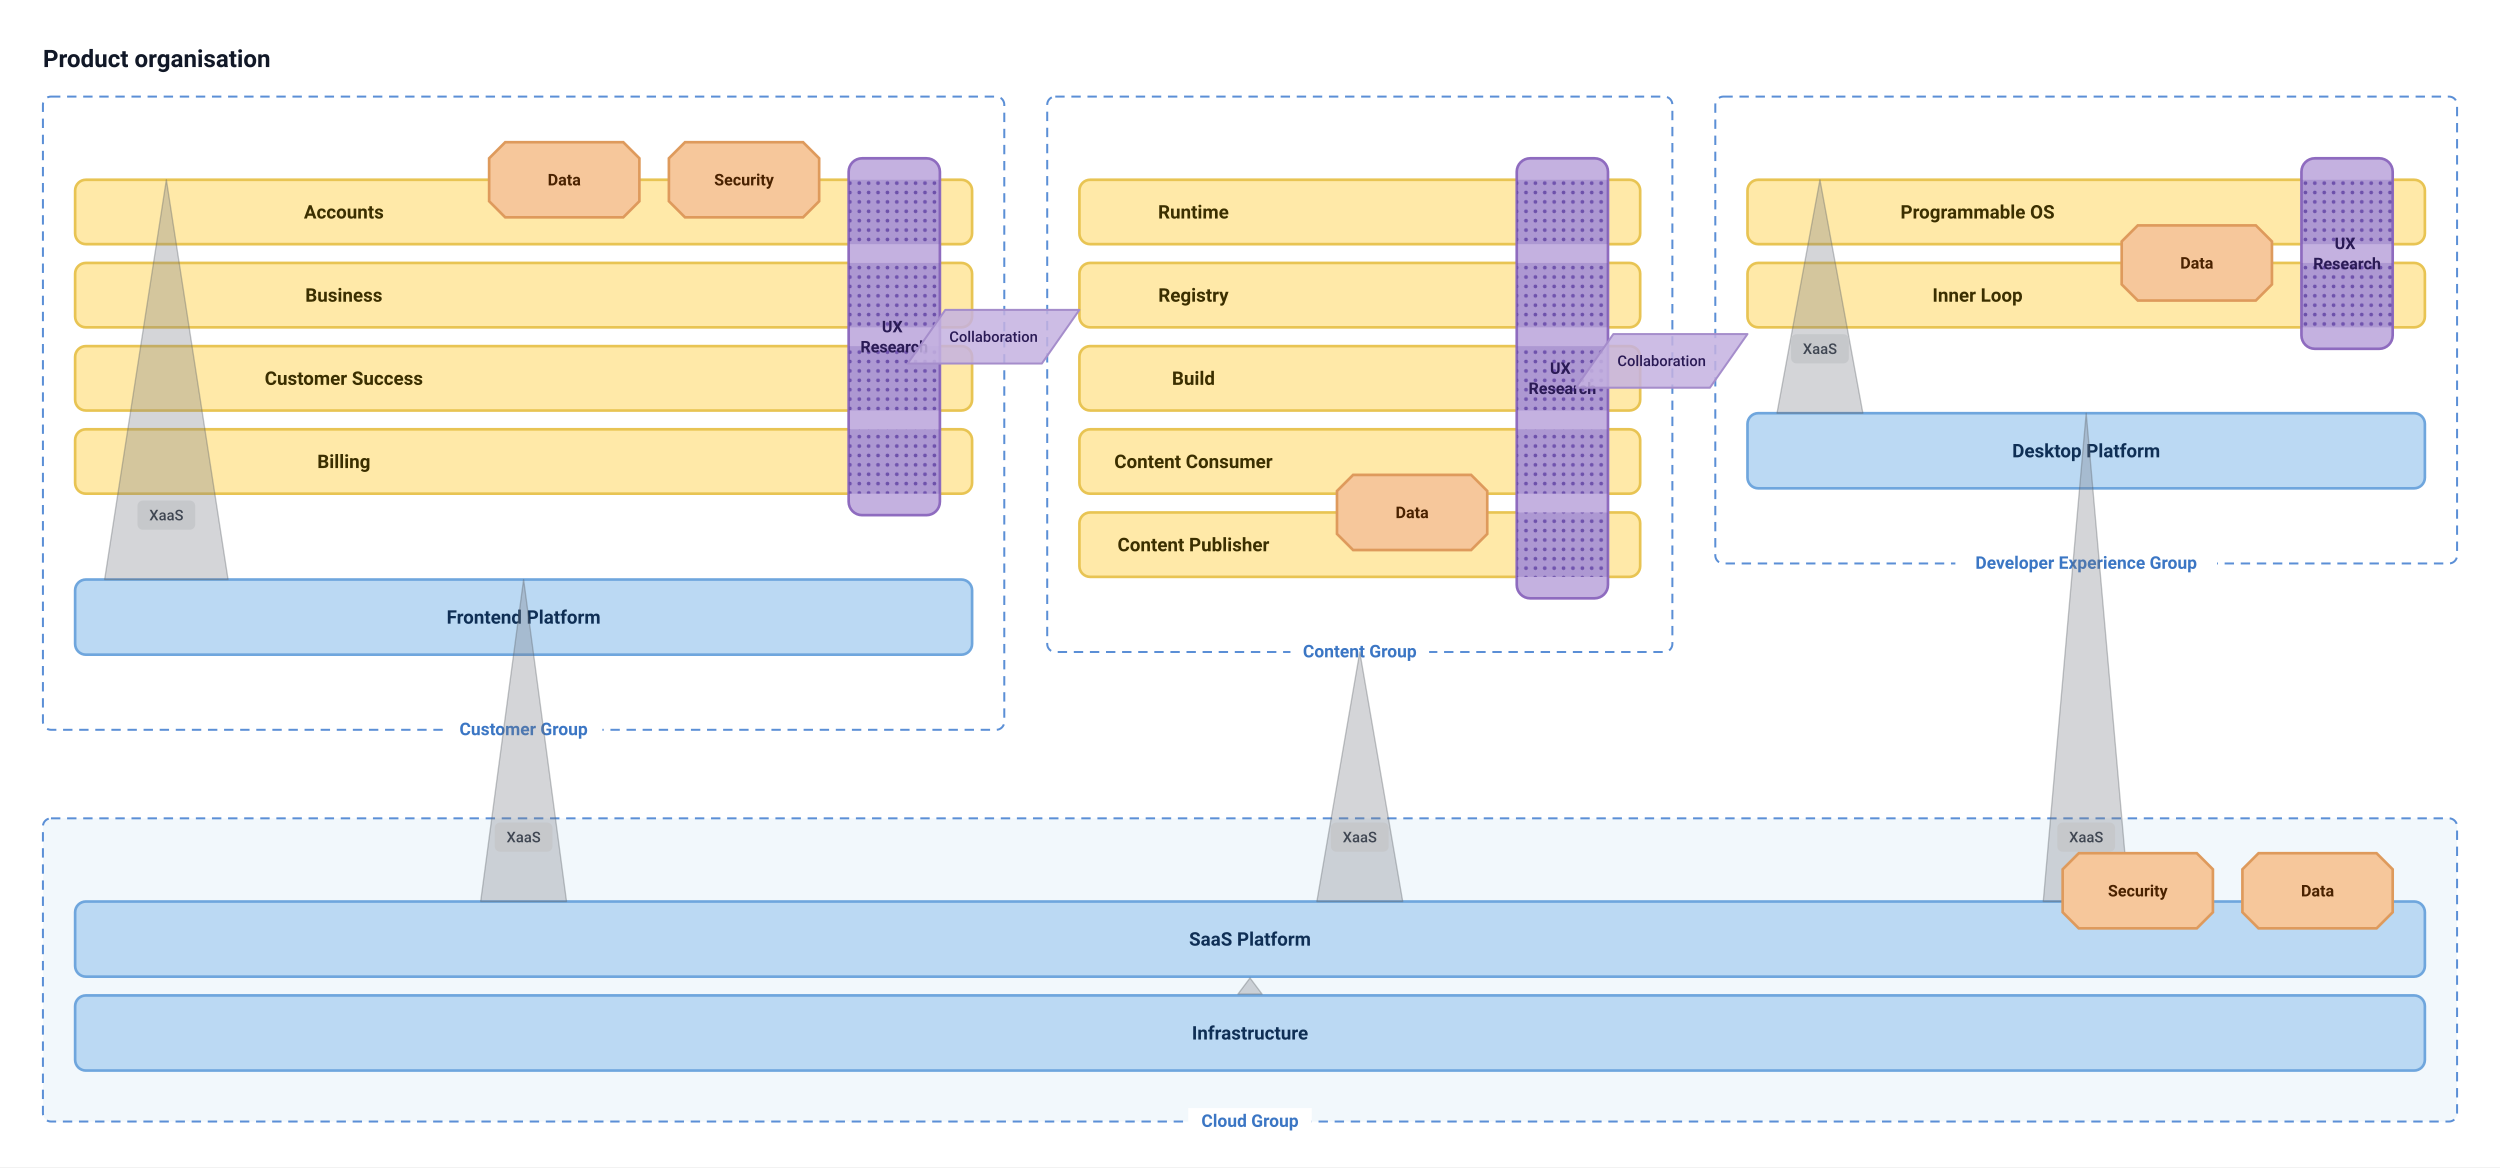
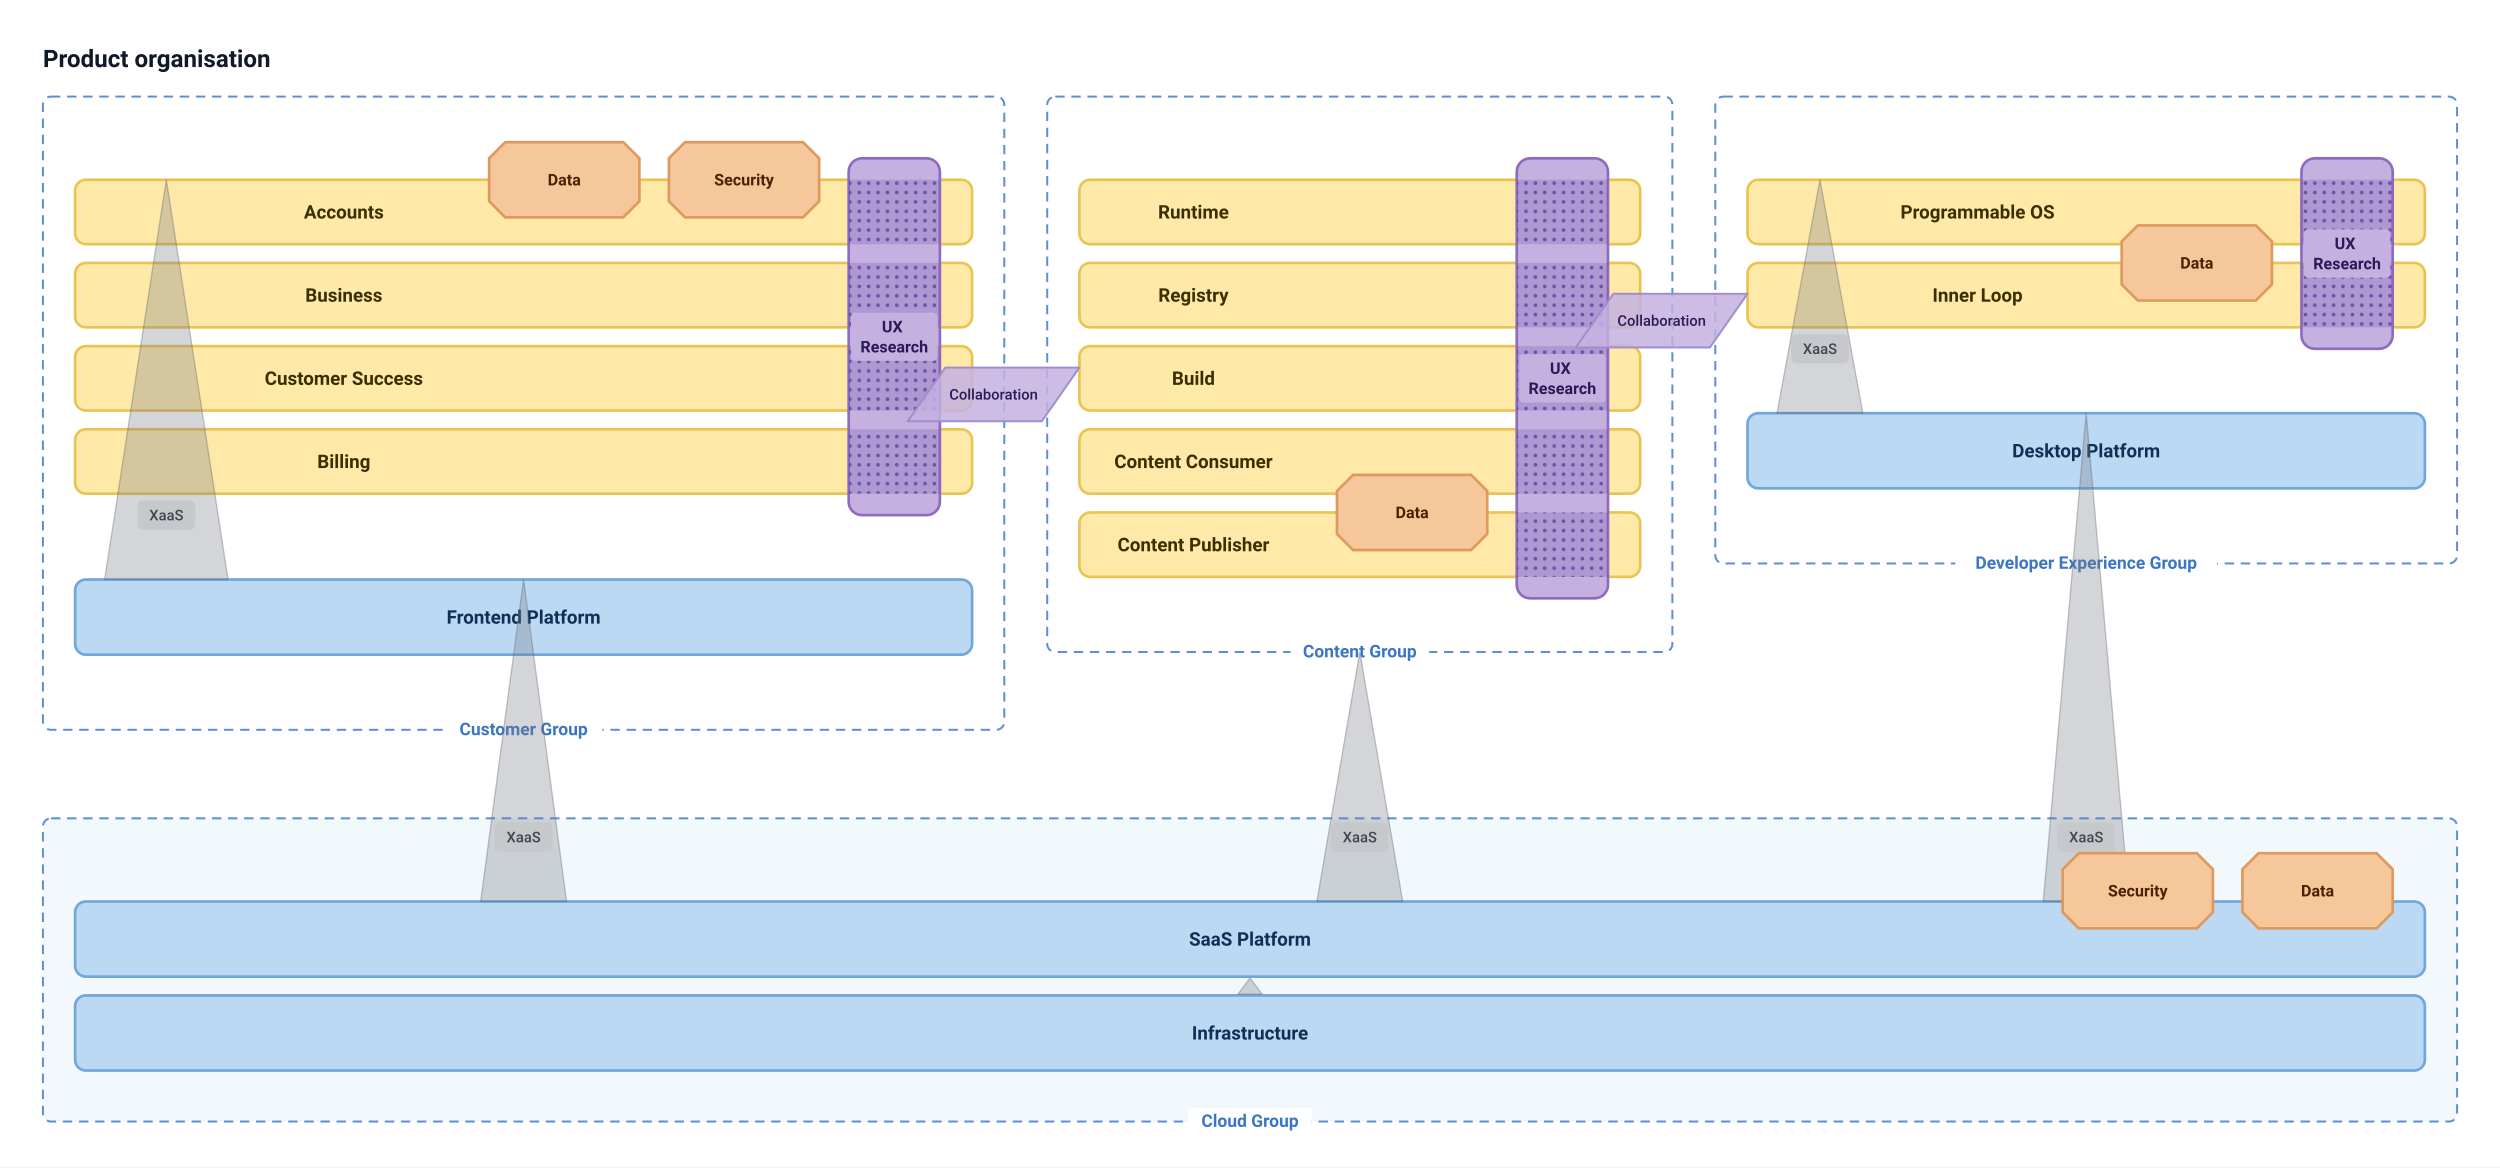
<svg xmlns="http://www.w3.org/2000/svg" width="1863.52" height="870" viewBox="0 0 1863.52 870" font-family="system-ui, -apple-system, &quot;Segoe UI&quot;, Roboto, Helvetica, Arial, sans-serif" role="img" aria-label="Product organisation" data-teamtopo="0.1.0">
  <defs>
    <pattern id="tt-dots" patternUnits="userSpaceOnUse" width="7" height="7">
      <rect width="7" height="7" fill="rgba(107,79,168,0.25)" />
      <circle cx="3.5" cy="3.5" r="1.4" fill="#6B4FA8" />
    </pattern>
  </defs>
  <rect width="1863.52" height="870" fill="#ffffff" class="tt-bg" />
  <text x="32" y="50" font-size="18" font-weight="700" fill="#111827">Product organisation</text>
  <g class="tt-frames">
    <g class="tt-frame tt-group" data-id="customer">
      <rect x="32" y="72" width="716.6" height="472" rx="6" fill="none" stroke="#5B8FD6" stroke-width="1.5" stroke-dasharray="7 5" />
      <rect x="331.6" y="534" width="117.4" height="20" fill="#ffffff" />
      <text x="390.3" y="548" text-anchor="middle" font-size="13" font-weight="600" fill="#3b76c4">Customer Group</text>
    </g>
    <g class="tt-frame tt-group" data-id="content">
      <rect x="780.6" y="72" width="466" height="414" rx="6" fill="none" stroke="#5B8FD6" stroke-width="1.5" stroke-dasharray="7 5" />
      <rect x="961.92" y="476" width="103.36" height="20" fill="#ffffff" />
      <text x="1013.6" y="490" text-anchor="middle" font-size="13" font-weight="600" fill="#3b76c4">Content Group</text>
    </g>
    <g class="tt-frame tt-group" data-id="devexp">
      <rect x="1278.6" y="72" width="552.92" height="348" rx="6" fill="none" stroke="#5B8FD6" stroke-width="1.5" stroke-dasharray="7 5" />
      <rect x="1457.555" y="410" width="195.01" height="20" fill="#ffffff" />
      <text x="1555.06" y="424" text-anchor="middle" font-size="13" font-weight="600" fill="#3b76c4">Developer Experience Group</text>
    </g>
    <g class="tt-frame tt-platform" data-id="cloud">
      <rect x="32" y="610" width="1799.52" height="226" rx="6" fill="rgba(187,217,243,0.18)" stroke="#5B8FD6" stroke-width="1.5" stroke-dasharray="7 5" />
      <rect x="885.735" y="826" width="92.05" height="20" fill="#ffffff" />
      <text x="931.76" y="840" text-anchor="middle" font-size="13" font-weight="600" fill="#3b76c4">Cloud Group</text>
    </g>
  </g>
  <g class="tt-lanes">
    <g class="tt-node tt-platform" data-id="frontend">
      <rect x="56" y="432" width="668.6" height="56" rx="8" fill="#BBD9F3" stroke="#6FA6DD" stroke-width="2" />
      <text x="390.3" y="464.9" text-anchor="middle" font-size="14" fill="#0f2f55" font-weight="600">
        <tspan x="390.3" dy="0">Frontend Platform</tspan>
      </text>
    </g>
    <g class="tt-node tt-platform" data-id="desktop">
      <rect x="1302.6" y="308" width="504.92" height="56" rx="8" fill="#BBD9F3" stroke="#6FA6DD" stroke-width="2" />
      <text x="1555.06" y="340.9" text-anchor="middle" font-size="14" fill="#0f2f55" font-weight="600">
        <tspan x="1555.06" dy="0">Desktop Platform</tspan>
      </text>
    </g>
    <g class="tt-node tt-platform" data-id="saas">
      <rect x="56" y="672" width="1751.52" height="56" rx="8" fill="#BBD9F3" stroke="#6FA6DD" stroke-width="2" />
      <text x="931.76" y="704.9" text-anchor="middle" font-size="14" fill="#0f2f55" font-weight="600">
        <tspan x="931.76" dy="0">SaaS Platform</tspan>
      </text>
    </g>
    <g class="tt-node tt-platform" data-id="infra">
      <rect x="56" y="742" width="1751.52" height="56" rx="8" fill="#BBD9F3" stroke="#6FA6DD" stroke-width="2" />
      <text x="931.76" y="774.9" text-anchor="middle" font-size="14" fill="#0f2f55" font-weight="600">
        <tspan x="931.76" dy="0">Infrastructure</tspan>
      </text>
    </g>
    <g class="tt-node tt-stream" data-id="accounts">
      <rect x="56" y="134" width="668.6" height="48" rx="8" fill="#FFE9A8" stroke="#E8C453" stroke-width="2" />
      <text x="256.3" y="162.9" text-anchor="middle" font-size="14" fill="#3b2f00" font-weight="600">
        <tspan x="256.3" dy="0">Accounts</tspan>
      </text>
    </g>
    <g class="tt-node tt-stream" data-id="business">
      <rect x="56" y="196" width="668.6" height="48" rx="8" fill="#FFE9A8" stroke="#E8C453" stroke-width="2" />
      <text x="256.3" y="224.9" text-anchor="middle" font-size="14" fill="#3b2f00" font-weight="600">
        <tspan x="256.3" dy="0">Business</tspan>
      </text>
    </g>
    <g class="tt-node tt-stream" data-id="success">
      <rect x="56" y="258" width="668.6" height="48" rx="8" fill="#FFE9A8" stroke="#E8C453" stroke-width="2" />
      <text x="256.3" y="286.9" text-anchor="middle" font-size="14" fill="#3b2f00" font-weight="600">
        <tspan x="256.3" dy="0">Customer Success</tspan>
      </text>
    </g>
    <g class="tt-node tt-stream" data-id="billing">
      <rect x="56" y="320" width="668.6" height="48" rx="8" fill="#FFE9A8" stroke="#E8C453" stroke-width="2" />
      <text x="256.3" y="348.9" text-anchor="middle" font-size="14" fill="#3b2f00" font-weight="600">
        <tspan x="256.3" dy="0">Billing</tspan>
      </text>
    </g>
    <g class="tt-node tt-stream" data-id="runtime">
      <rect x="804.6" y="134" width="418" height="48" rx="8" fill="#FFE9A8" stroke="#E8C453" stroke-width="2" />
      <text x="889.6" y="162.9" text-anchor="middle" font-size="14" fill="#3b2f00" font-weight="600">
        <tspan x="889.6" dy="0">Runtime</tspan>
      </text>
    </g>
    <g class="tt-node tt-stream" data-id="registry">
      <rect x="804.6" y="196" width="418" height="48" rx="8" fill="#FFE9A8" stroke="#E8C453" stroke-width="2" />
      <text x="889.6" y="224.9" text-anchor="middle" font-size="14" fill="#3b2f00" font-weight="600">
        <tspan x="889.6" dy="0">Registry</tspan>
      </text>
    </g>
    <g class="tt-node tt-stream" data-id="build">
      <rect x="804.6" y="258" width="418" height="48" rx="8" fill="#FFE9A8" stroke="#E8C453" stroke-width="2" />
      <text x="889.6" y="286.9" text-anchor="middle" font-size="14" fill="#3b2f00" font-weight="600">
        <tspan x="889.6" dy="0">Build</tspan>
      </text>
    </g>
    <g class="tt-node tt-stream" data-id="consumer">
      <rect x="804.6" y="320" width="418" height="48" rx="8" fill="#FFE9A8" stroke="#E8C453" stroke-width="2" />
      <text x="889.6" y="348.9" text-anchor="middle" font-size="14" fill="#3b2f00" font-weight="600">
        <tspan x="889.6" dy="0">Content Consumer</tspan>
      </text>
    </g>
    <g class="tt-node tt-stream" data-id="publisher">
      <rect x="804.6" y="382" width="418" height="48" rx="8" fill="#FFE9A8" stroke="#E8C453" stroke-width="2" />
      <text x="889.6" y="410.9" text-anchor="middle" font-size="14" fill="#3b2f00" font-weight="600">
        <tspan x="889.6" dy="0">Content Publisher</tspan>
      </text>
    </g>
    <g class="tt-node tt-stream" data-id="pos">
      <rect x="1302.6" y="134" width="504.92" height="48" rx="8" fill="#FFE9A8" stroke="#E8C453" stroke-width="2" />
      <text x="1474.06" y="162.9" text-anchor="middle" font-size="14" fill="#3b2f00" font-weight="600">
        <tspan x="1474.06" dy="0">Programmable OS</tspan>
      </text>
    </g>
    <g class="tt-node tt-stream" data-id="inner">
      <rect x="1302.6" y="196" width="504.92" height="48" rx="8" fill="#FFE9A8" stroke="#E8C453" stroke-width="2" />
      <text x="1474.06" y="224.9" text-anchor="middle" font-size="14" fill="#3b2f00" font-weight="600">
        <tspan x="1474.06" dy="0">Inner Loop</tspan>
      </text>
    </g>
  </g>
  <g class="tt-xaas">
    <g class="tt-edge tt-xaas">
      <polygon points="170,432 78,432 124,134" fill="rgba(120,124,132,0.32)" stroke="rgba(90,94,102,0.35)" stroke-width="1" stroke-linejoin="round" />
      <g class="tt-edge-label">
        <rect x="102.47" y="373.125" width="43.06" height="21.75" rx="4" fill="#c6c8cb" />
        <text x="124" y="387.85" text-anchor="middle" font-size="11" font-weight="500" fill="#3f4652">
          <tspan x="124" dy="0">XaaS</tspan>
        </text>
      </g>
    </g>
    <g class="tt-edge tt-xaas">
      <polygon points="1388.6,308 1324.6,308 1356.6,134" fill="rgba(120,124,132,0.32)" stroke="rgba(90,94,102,0.35)" stroke-width="1" stroke-linejoin="round" />
      <g class="tt-edge-label">
        <rect x="1335.07" y="249.125" width="43.06" height="21.75" rx="4" fill="#c6c8cb" />
        <text x="1356.6" y="263.85" text-anchor="middle" font-size="11" font-weight="500" fill="#3f4652">
          <tspan x="1356.6" dy="0">XaaS</tspan>
        </text>
      </g>
    </g>
    <g class="tt-edge tt-xaas">
      <polygon points="922.76,741 940.76,741 931.76,729" fill="rgba(120,124,132,0.32)" stroke="rgba(90,94,102,0.35)" stroke-width="1" stroke-linejoin="round" />
    </g>
    <g class="tt-edge tt-xaas">
      <polygon points="422.3,672 358.3,672 390.3,432" fill="rgba(120,124,132,0.32)" stroke="rgba(90,94,102,0.35)" stroke-width="1" stroke-linejoin="round" />
      <g class="tt-edge-label">
        <rect x="368.77" y="613.125" width="43.06" height="21.75" rx="4" fill="#c6c8cb" />
        <text x="390.3" y="627.85" text-anchor="middle" font-size="11" font-weight="500" fill="#3f4652">
          <tspan x="390.3" dy="0">XaaS</tspan>
        </text>
      </g>
    </g>
    <g class="tt-edge tt-xaas">
      <polygon points="1587.06,672 1523.06,672 1555.06,308" fill="rgba(120,124,132,0.32)" stroke="rgba(90,94,102,0.35)" stroke-width="1" stroke-linejoin="round" />
      <g class="tt-edge-label">
        <rect x="1533.53" y="613.125" width="43.06" height="21.75" rx="4" fill="#c6c8cb" />
        <text x="1555.06" y="627.85" text-anchor="middle" font-size="11" font-weight="500" fill="#3f4652">
          <tspan x="1555.06" dy="0">XaaS</tspan>
        </text>
      </g>
    </g>
    <g class="tt-edge tt-xaas">
      <polygon points="1045.6,672 981.6,672 1013.6,486" fill="rgba(120,124,132,0.32)" stroke="rgba(90,94,102,0.35)" stroke-width="1" stroke-linejoin="round" />
      <g class="tt-edge-label">
        <rect x="992.07" y="613.125" width="43.06" height="21.75" rx="4" fill="#c6c8cb" />
        <text x="1013.6" y="627.85" text-anchor="middle" font-size="11" font-weight="500" fill="#3f4652">
          <tspan x="1013.6" dy="0">XaaS</tspan>
        </text>
      </g>
    </g>
  </g>
  <g class="tt-overlays">
    <g class="tt-node tt-subsystem" data-id="data1">
      <path d="M376.6,106 H464.6 L476.6,118 V150 L464.6,162 H376.6 L364.6,150 V118 Z" fill="#F6C79B" stroke="#DE9A5C" stroke-width="2" />
      <text x="420.6" y="138.2" text-anchor="middle" font-size="12" fill="#4a2200" font-weight="600">
        <tspan x="420.6" dy="0">Data</tspan>
      </text>
    </g>
    <g class="tt-node tt-subsystem" data-id="sec1">
      <path d="M510.6,106 H598.6 L610.6,118 V150 L598.6,162 H510.6 L498.6,150 V118 Z" fill="#F6C79B" stroke="#DE9A5C" stroke-width="2" />
      <text x="554.6" y="138.2" text-anchor="middle" font-size="12" fill="#4a2200" font-weight="600">
        <tspan x="554.6" dy="0">Security</tspan>
      </text>
    </g>
    <g class="tt-node tt-subsystem" data-id="data2">
      <path d="M1008.6,354 H1096.6 L1108.6,366 V398 L1096.6,410 H1008.6 L996.6,398 V366 Z" fill="#F6C79B" stroke="#DE9A5C" stroke-width="2" />
      <text x="1052.6" y="386.2" text-anchor="middle" font-size="12" fill="#4a2200" font-weight="600">
        <tspan x="1052.6" dy="0">Data</tspan>
      </text>
    </g>
    <g class="tt-node tt-subsystem" data-id="data3">
      <path d="M1593.52,168 H1681.52 L1693.52,180 V212 L1681.52,224 H1593.52 L1581.52,212 V180 Z" fill="#F6C79B" stroke="#DE9A5C" stroke-width="2" />
      <text x="1637.52" y="200.2" text-anchor="middle" font-size="12" fill="#4a2200" font-weight="600">
        <tspan x="1637.52" dy="0">Data</tspan>
      </text>
    </g>
    <g class="tt-node tt-subsystem" data-id="sec2">
      <path d="M1549.52,636 H1637.52 L1649.52,648 V680 L1637.52,692 H1549.52 L1537.52,680 V648 Z" fill="#F6C79B" stroke="#DE9A5C" stroke-width="2" />
      <text x="1593.52" y="668.2" text-anchor="middle" font-size="12" fill="#4a2200" font-weight="600">
        <tspan x="1593.52" dy="0">Security</tspan>
      </text>
    </g>
    <g class="tt-node tt-subsystem" data-id="data4">
      <path d="M1683.52,636 H1771.52 L1783.52,648 V680 L1771.52,692 H1683.52 L1671.52,680 V648 Z" fill="#F6C79B" stroke="#DE9A5C" stroke-width="2" />
      <text x="1727.52" y="668.2" text-anchor="middle" font-size="12" fill="#4a2200" font-weight="600">
        <tspan x="1727.52" dy="0">Data</tspan>
      </text>
    </g>
    <g class="tt-node tt-enabling" data-id="ux1">
      <rect x="632.6" y="118" width="68" height="266" rx="10" fill="#C4B1E0" stroke="#8E6BBF" stroke-width="2" />
    </g>
    <g class="tt-node tt-enabling" data-id="ux2">
      <rect x="1130.6" y="118" width="68" height="328" rx="10" fill="#C4B1E0" stroke="#8E6BBF" stroke-width="2" />
    </g>
    <g class="tt-node tt-enabling" data-id="ux3">
      <rect x="1715.52" y="118" width="68" height="142" rx="10" fill="#C4B1E0" stroke="#8E6BBF" stroke-width="2" />
    </g>
  </g>
  <g class="tt-facilitating">
    <g class="tt-edge tt-facilitating">
      <rect x="632.6" y="134" width="68" height="48" fill="url(#tt-dots)" />
    </g>
    <g class="tt-edge tt-facilitating">
      <rect x="632.6" y="196" width="68" height="48" fill="url(#tt-dots)" />
    </g>
    <g class="tt-edge tt-facilitating">
      <rect x="632.6" y="258" width="68" height="48" fill="url(#tt-dots)" />
    </g>
    <g class="tt-edge tt-facilitating">
      <rect x="632.6" y="320" width="68" height="48" fill="url(#tt-dots)" />
    </g>
    <g class="tt-edge tt-facilitating">
      <rect x="1130.6" y="134" width="68" height="48" fill="url(#tt-dots)" />
    </g>
    <g class="tt-edge tt-facilitating">
      <rect x="1130.6" y="196" width="68" height="48" fill="url(#tt-dots)" />
    </g>
    <g class="tt-edge tt-facilitating">
      <rect x="1130.6" y="258" width="68" height="48" fill="url(#tt-dots)" />
    </g>
    <g class="tt-edge tt-facilitating">
      <rect x="1130.6" y="320" width="68" height="48" fill="url(#tt-dots)" />
    </g>
    <g class="tt-edge tt-facilitating">
      <rect x="1130.6" y="382" width="68" height="48" fill="url(#tt-dots)" />
    </g>
    <g class="tt-edge tt-facilitating">
      <rect x="1715.52" y="134" width="68" height="48" fill="url(#tt-dots)" />
    </g>
    <g class="tt-edge tt-facilitating">
      <rect x="1715.52" y="196" width="68" height="48" fill="url(#tt-dots)" />
    </g>
  </g>
  <g class="tt-overlay-labels">
    <g class="tt-node tt-enabling" data-id="ux1">
+       <rect x="634.42" y="233" width="64.36" height="36" rx="3" fill="#C4B1E0" />
      <text x="666.6" y="247.7" text-anchor="middle" font-size="12" fill="#2a1a55" font-weight="600">
        <tspan x="666.6" dy="0">UX</tspan>
        <tspan x="666.6" dy="15">Research</tspan>
      </text>
    </g>
    <g class="tt-node tt-enabling" data-id="ux2">
+       <rect x="1132.42" y="264" width="64.36" height="36" rx="3" fill="#C4B1E0" />
      <text x="1164.6" y="278.7" text-anchor="middle" font-size="12" fill="#2a1a55" font-weight="600">
        <tspan x="1164.6" dy="0">UX</tspan>
        <tspan x="1164.6" dy="15">Research</tspan>
      </text>
    </g>
    <g class="tt-node tt-enabling" data-id="ux3">
+       <rect x="1717.34" y="171" width="64.36" height="36" rx="3" fill="#C4B1E0" />
      <text x="1749.52" y="185.7" text-anchor="middle" font-size="12" fill="#2a1a55" font-weight="600">
        <tspan x="1749.52" dy="0">UX</tspan>
        <tspan x="1749.52" dy="15">Research</tspan>
      </text>
    </g>
  </g>
  <g class="tt-collaboration">
    <g class="tt-edge tt-collaboration">
-       <polygon points="704.62,231 804.58,231 776.58,271 676.62,271" fill="rgba(196,177,224,0.85)" stroke="#A58DCB" stroke-width="1.5" stroke-linejoin="round" />
-       <text x="740.6" y="254.85" text-anchor="middle" font-size="11" font-weight="500" fill="#2a1a55">
+       <polygon points="704.62,274 804.58,274 776.58,314 676.62,314" fill="rgba(196,177,224,0.85)" stroke="#A58DCB" stroke-width="1.5" stroke-linejoin="round" />
+       <text x="740.6" y="297.85" text-anchor="middle" font-size="11" font-weight="500" fill="#2a1a55">
        <tspan x="740.6" dy="0">Collaboration</tspan>
      </text>
    </g>
    <g class="tt-edge tt-collaboration">
-       <polygon points="1202.62,249 1302.58,249 1274.58,289 1174.62,289" fill="rgba(196,177,224,0.85)" stroke="#A58DCB" stroke-width="1.5" stroke-linejoin="round" />
-       <text x="1238.6" y="272.85" text-anchor="middle" font-size="11" font-weight="500" fill="#2a1a55">
+       <polygon points="1202.62,219 1302.58,219 1274.58,259 1174.62,259" fill="rgba(196,177,224,0.85)" stroke="#A58DCB" stroke-width="1.5" stroke-linejoin="round" />
+       <text x="1238.6" y="242.85" text-anchor="middle" font-size="11" font-weight="500" fill="#2a1a55">
        <tspan x="1238.6" dy="0">Collaboration</tspan>
      </text>
    </g>
  </g>
</svg>
